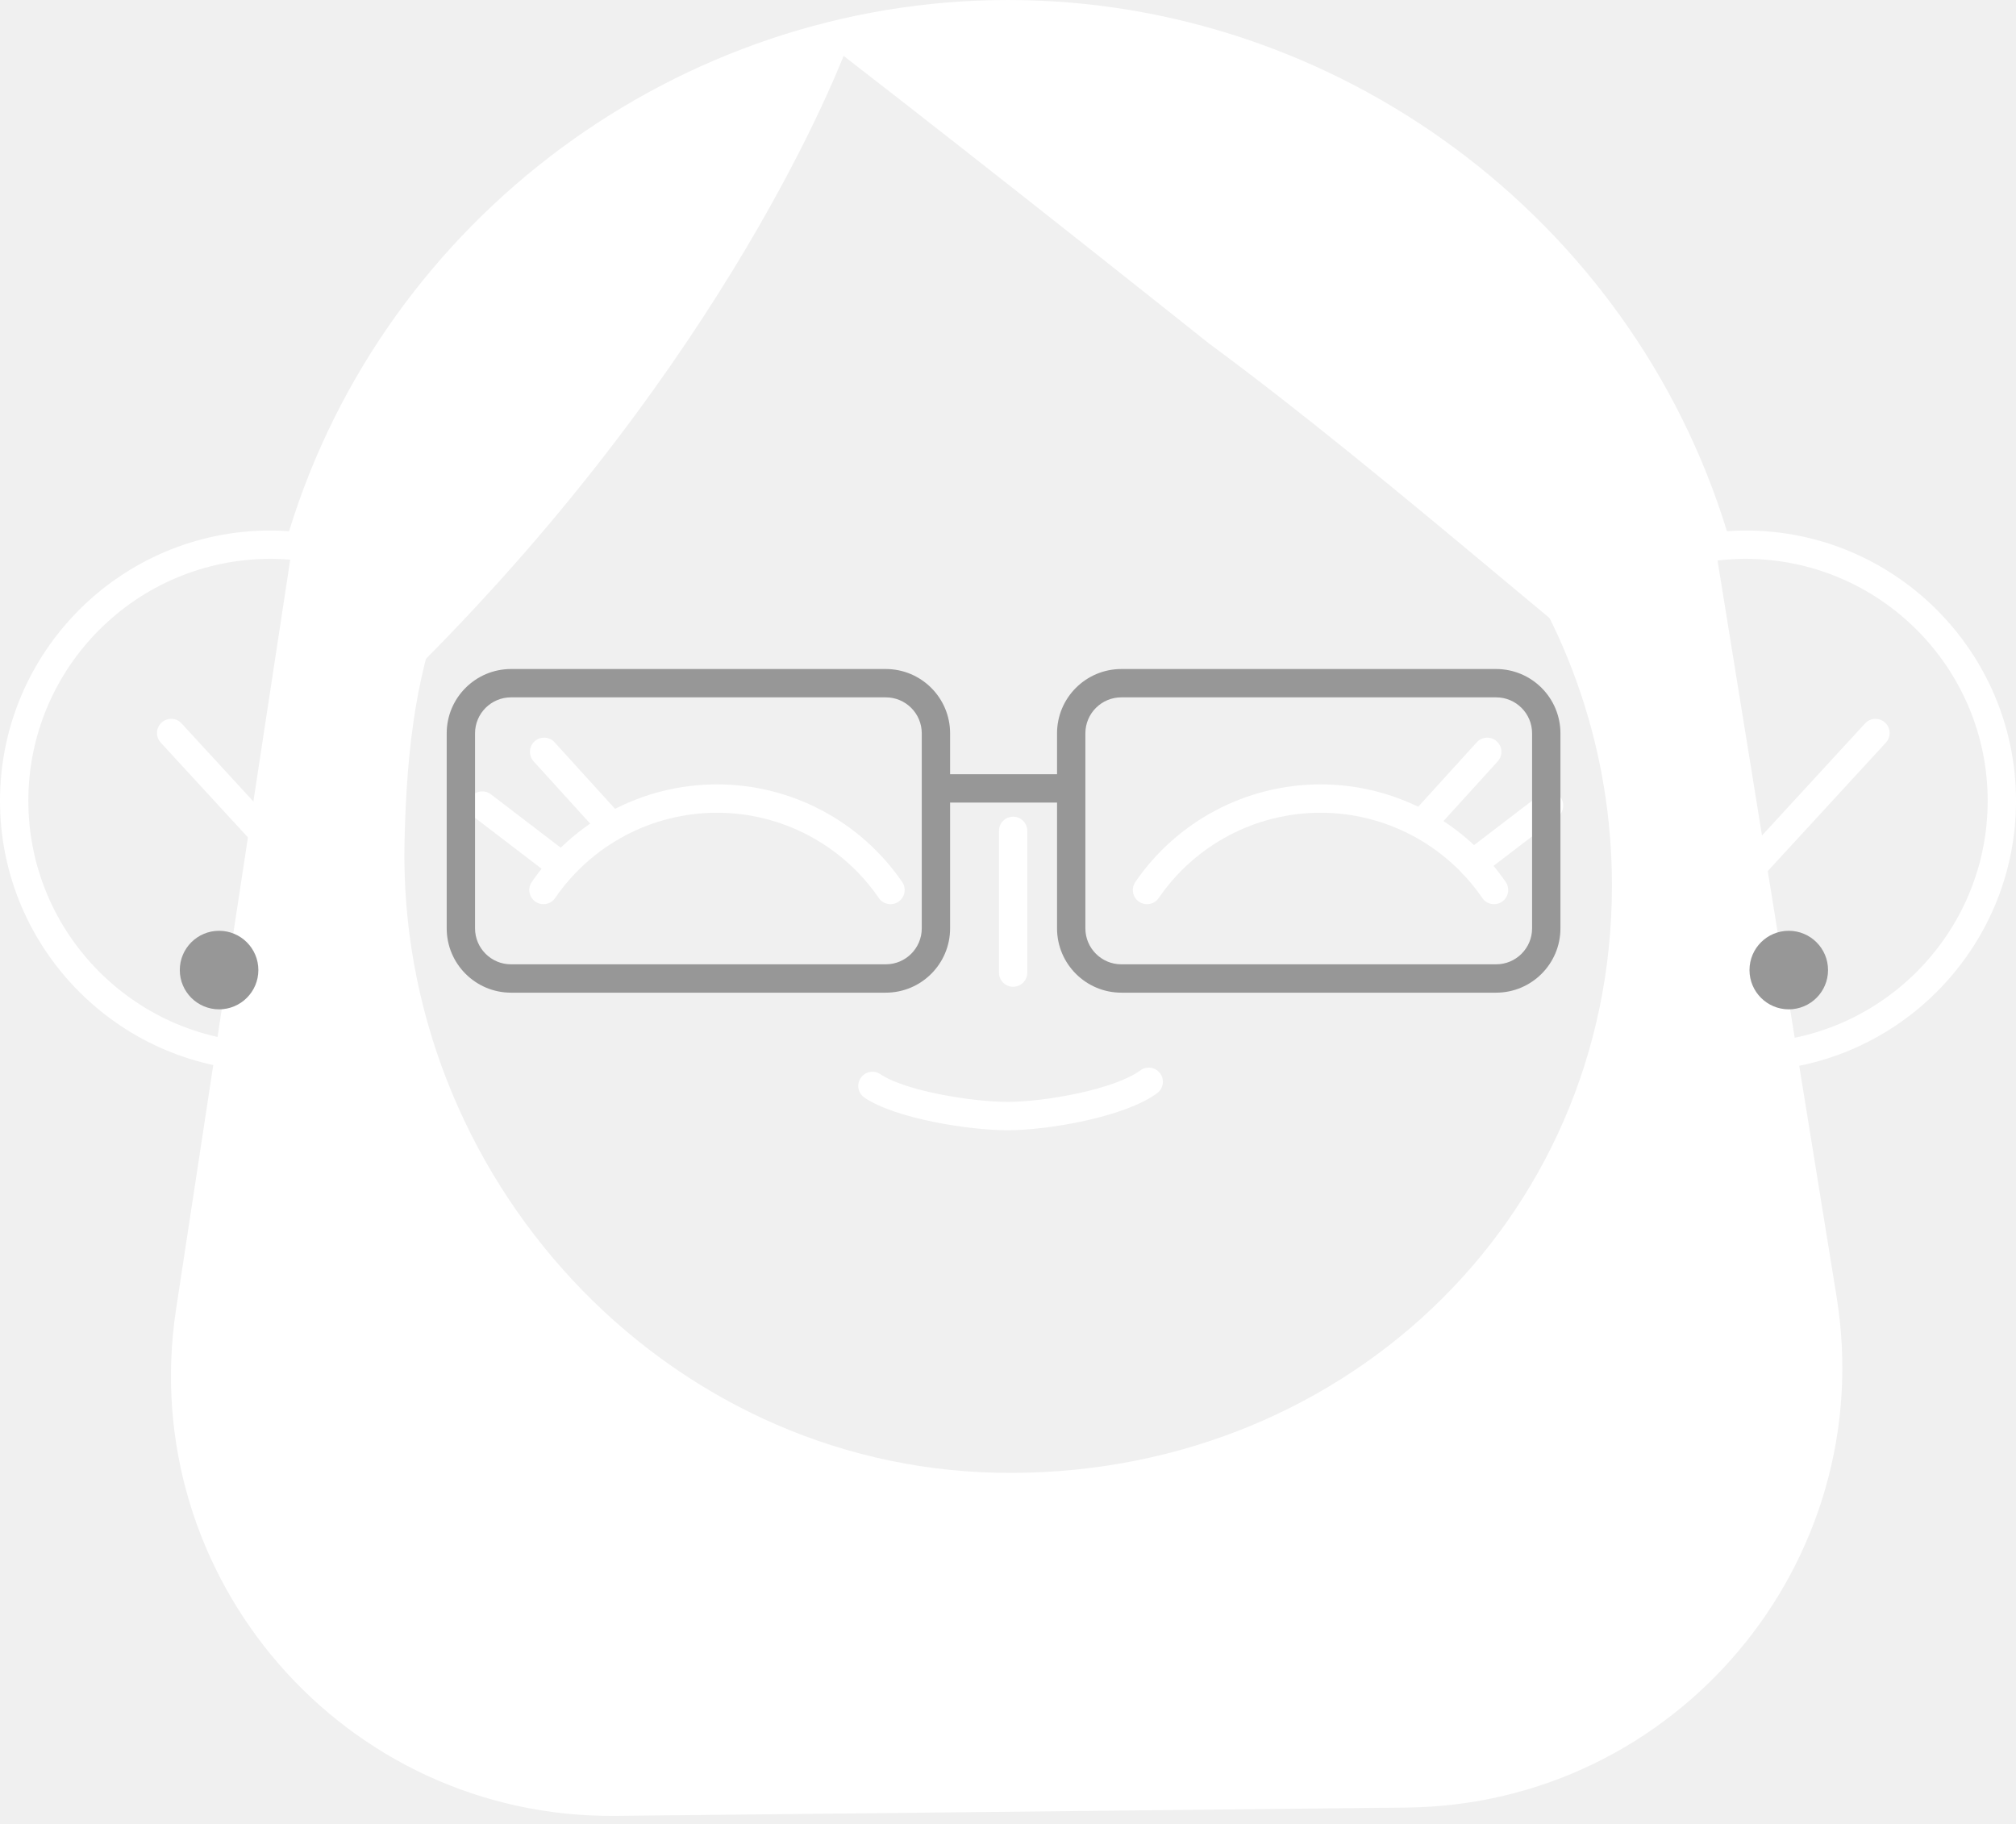
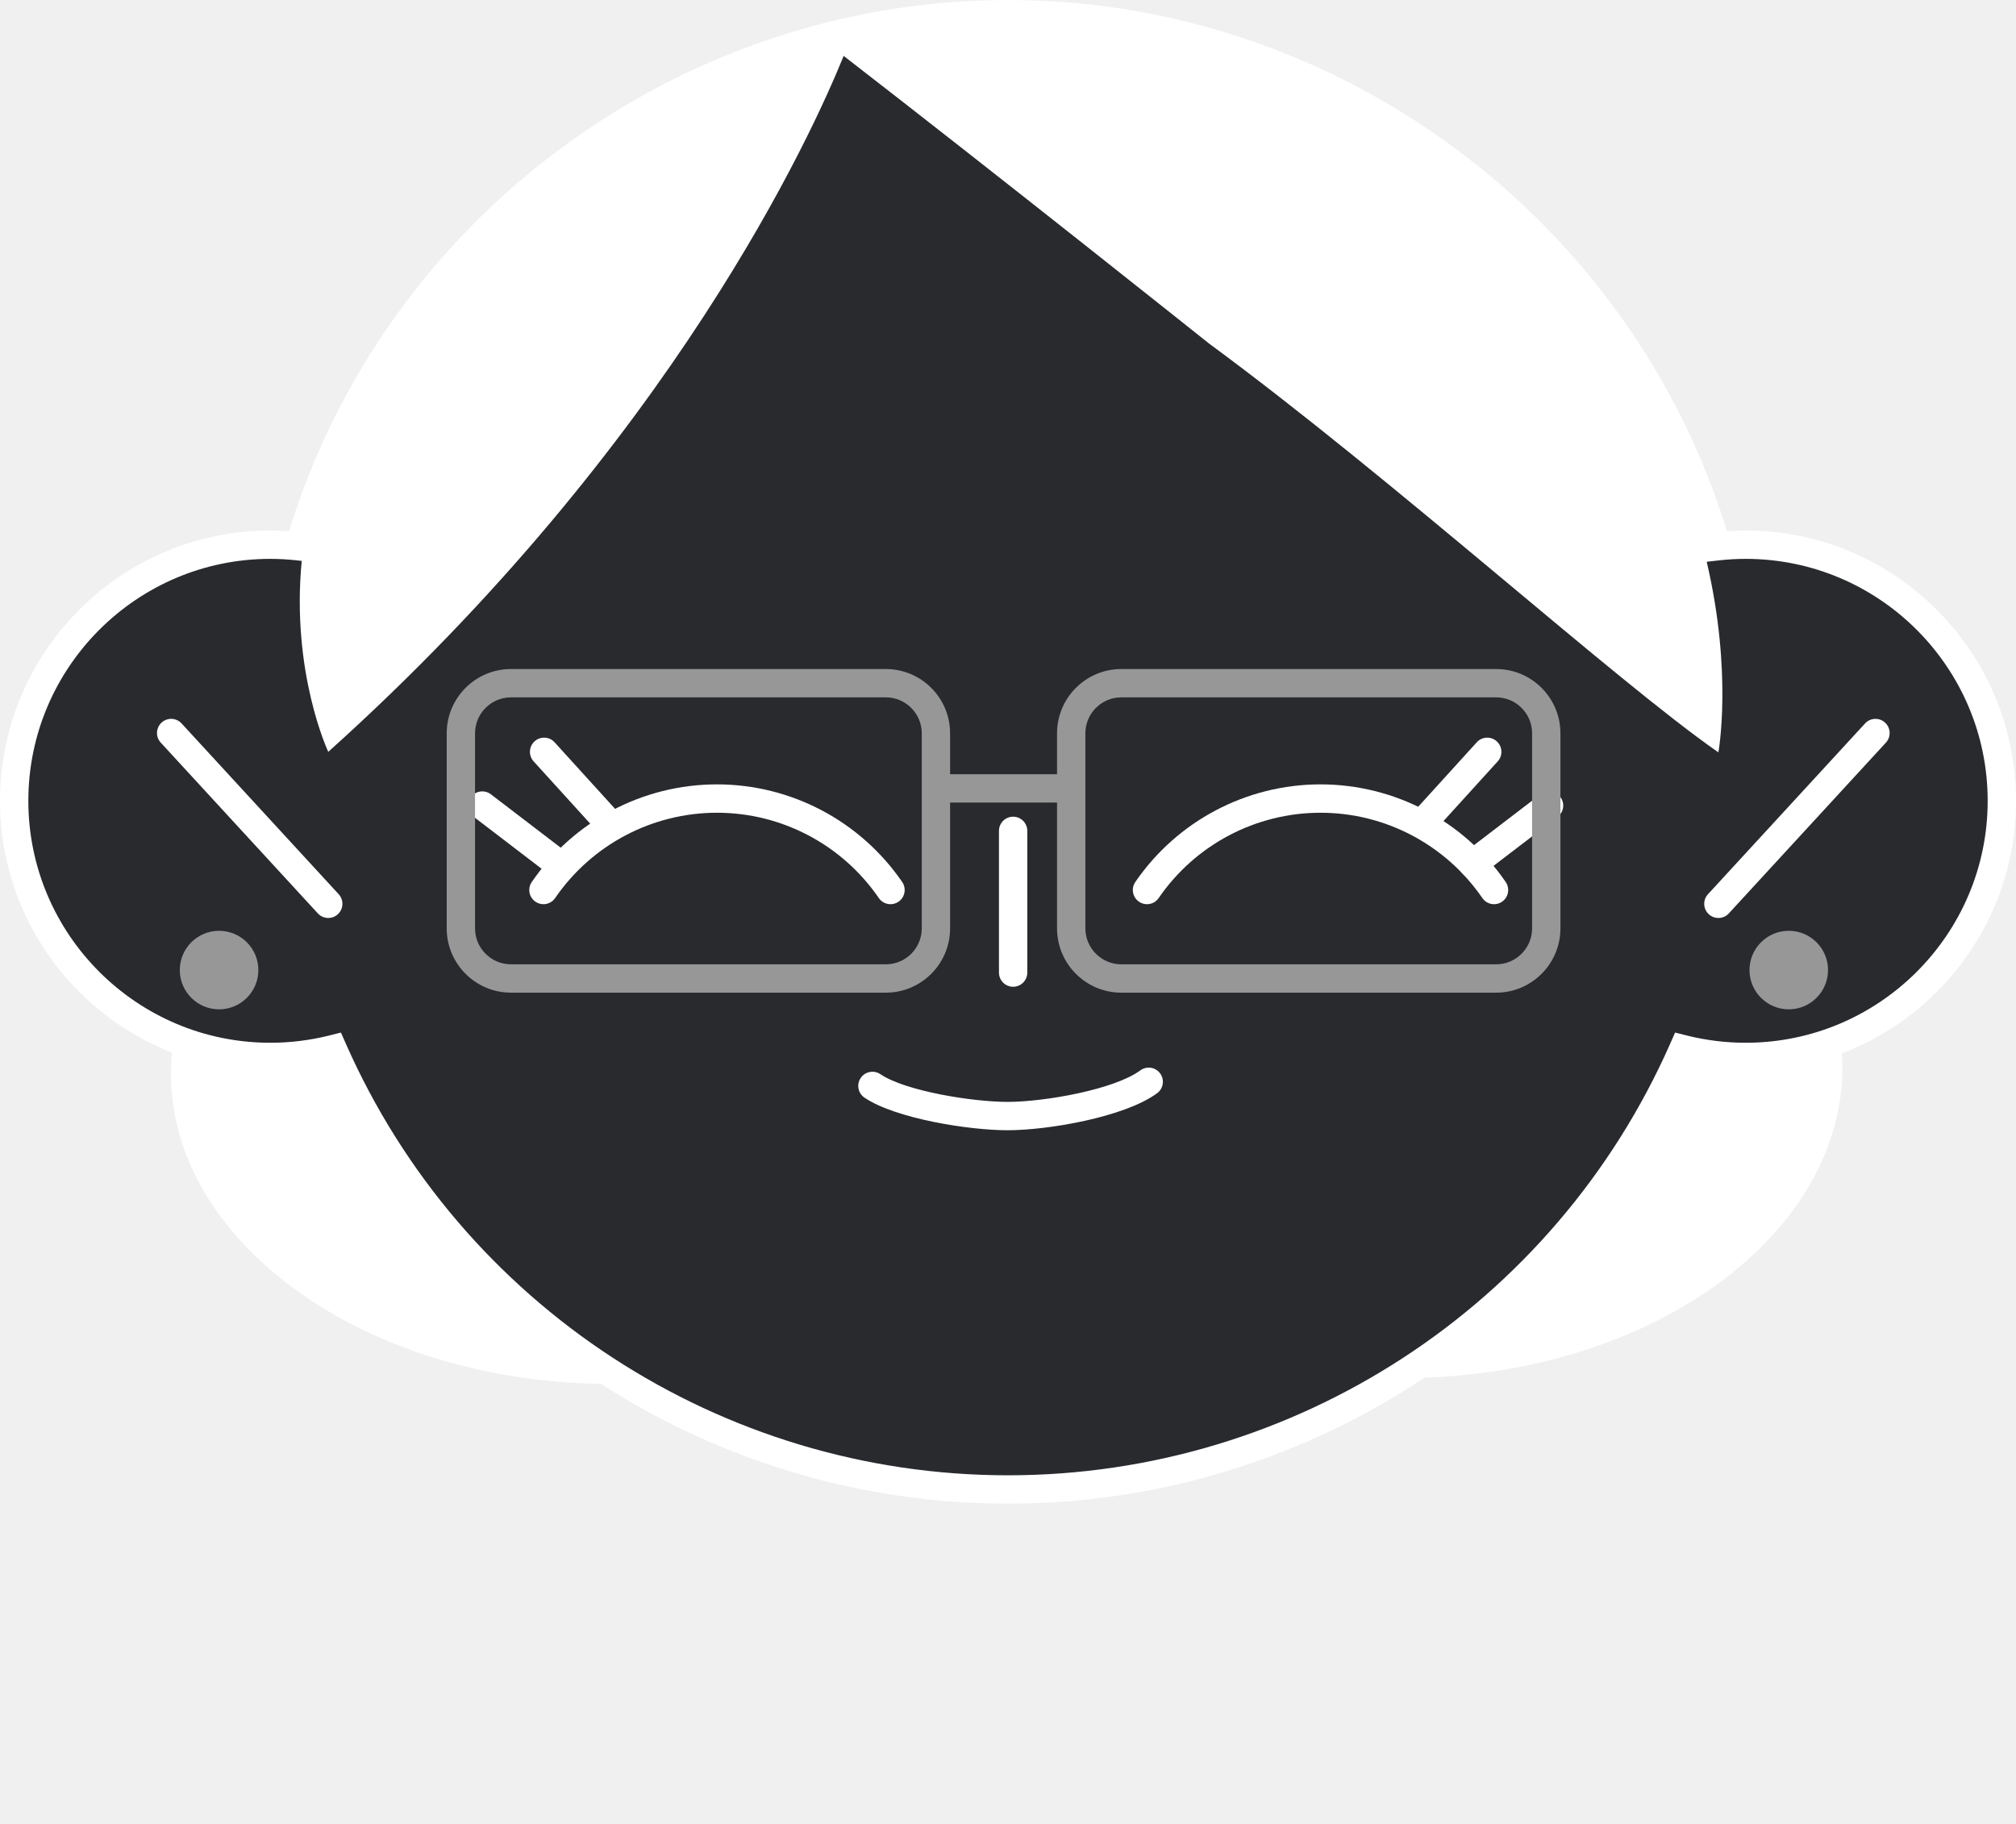
<svg xmlns="http://www.w3.org/2000/svg" width="220" height="199" viewBox="0 0 220 199" fill="none">
  <g clip-path="url(#clip0_1700_147)">
-     <path d="M32.242 57.331L65.98 38.238C48.838 59.188 44.632 70.22 44.145 91.812C43.321 128.347 72.305 159.993 108.841 160.725C145.906 161.467 175.907 133.52 175.907 96.642C175.907 81.909 171.071 68.307 162.901 57.331H186.809L200.421 141.518C205.113 170.549 182.876 196.953 153.469 197.262L67.248 198.17C37.61 198.483 14.753 172.161 19.216 142.86L32.242 57.331Z" fill="white" />
+     <path d="M33.93 51.996L65.98 38.238C48.838 53.013 44.632 60.794 44.145 76.022C43.321 101.789 72.305 124.109 108.841 124.625C145.906 125.148 175.907 105.438 175.907 79.429C175.907 69.038 171.071 59.445 162.901 51.704L186.215 51.974L200.421 111.079C205.113 131.553 182.876 150.176 153.469 150.393L67.248 151.034C37.61 151.255 14.753 132.691 19.216 112.025L33.93 51.996Z" fill="white" />
+     <path d="M29.497 59.442C30.569 59.442 31.625 59.51 32.667 59.626C42.379 26.078 73.323 1.546 110 1.546C146.679 1.546 177.624 26.077 187.336 59.626C188.374 59.508 189.431 59.442 190.502 59.442C205.94 59.442 218.455 71.955 218.455 87.395C218.455 102.833 205.94 115.345 190.502 115.345C188.149 115.345 185.868 115.051 183.687 114.504C171.208 142.8 142.914 162.551 110.002 162.551C77.093 162.551 48.798 142.8 36.317 114.504C34.134 115.051 31.851 115.345 29.499 115.345C14.063 115.345 1.548 102.833 1.548 87.395C1.547 71.955 14.061 59.442 29.497 59.442Z" fill="#282A2E" />
    <path d="M187.522 100.181C187.148 100.181 186.773 100.046 186.476 99.773C185.848 99.195 185.807 98.216 186.385 97.589L203.527 78.952C204.103 78.322 205.083 78.281 205.711 78.859C206.34 79.439 206.381 80.416 205.802 81.045L188.66 99.682C188.355 100.013 187.939 100.181 187.522 100.181Z" fill="white" />
    <path d="M35.822 100.181C35.404 100.181 34.989 100.013 34.684 99.68L17.541 81.043C16.963 80.416 17.004 79.438 17.632 78.858C18.259 78.28 19.239 78.319 19.816 78.95L36.959 97.587C37.537 98.215 37.496 99.193 36.867 99.772C36.57 100.046 36.195 100.181 35.822 100.181Z" fill="white" />
    <path d="M125.169 98.676C124.868 98.676 124.563 98.588 124.295 98.404C123.591 97.921 123.411 96.958 123.894 96.254C128.471 89.584 136.027 85.6 144.104 85.6C152.18 85.6 159.736 89.584 164.314 96.254C164.797 96.958 164.618 97.921 163.914 98.404C163.209 98.889 162.247 98.708 161.764 98.004C157.763 92.174 151.161 88.695 144.104 88.695C137.046 88.695 130.445 92.175 126.444 98.004C126.146 98.441 125.661 98.676 125.169 98.676Z" fill="white" />
    <path d="M59.305 98.676C59.004 98.676 58.699 98.588 58.431 98.404C57.727 97.921 57.548 96.958 58.031 96.254C62.609 89.584 70.164 85.6 78.242 85.6C86.317 85.6 93.874 89.584 98.453 96.253C98.936 96.958 98.757 97.921 98.053 98.404C97.349 98.889 96.387 98.708 95.903 98.005C91.901 92.174 85.299 88.695 78.242 88.695C71.184 88.695 64.582 92.175 60.581 98.004C60.283 98.441 59.798 98.676 59.305 98.676Z" fill="white" />
    <path d="M110.56 107.687C109.706 107.687 109.014 106.994 109.014 106.141V90.674C109.014 89.821 109.706 89.128 110.56 89.128C111.414 89.128 112.106 89.821 112.106 90.674V106.141C112.105 106.994 111.413 107.687 110.56 107.687Z" fill="white" />
    <path d="M155.694 90.864C155.323 90.864 154.95 90.732 154.654 90.462C154.023 89.886 153.976 88.911 154.55 88.277L161.154 81.009C161.728 80.376 162.707 80.329 163.338 80.905C163.969 81.479 164.017 82.456 163.442 83.089L156.839 90.357C156.534 90.692 156.115 90.864 155.694 90.864Z" fill="white" />
    <path d="M160.724 95.823C160.258 95.823 159.799 95.615 159.495 95.217C158.976 94.539 159.105 93.568 159.784 93.049L168.103 86.686C168.78 86.164 169.752 86.295 170.271 86.975C170.79 87.653 170.661 88.623 169.982 89.142L161.663 95.505C161.382 95.721 161.052 95.823 160.724 95.823Z" fill="white" />
    <path d="M65.981 90.864C65.56 90.864 65.141 90.694 64.836 90.357L58.233 83.088C57.658 82.455 57.706 81.478 58.337 80.904C58.97 80.329 59.948 80.377 60.521 81.008L67.125 88.276C67.699 88.908 67.652 89.885 67.02 90.461C66.725 90.731 66.352 90.864 65.981 90.864Z" fill="white" />
    <path d="M60.952 95.824C60.624 95.824 60.294 95.721 60.014 95.504L51.695 89.141C51.017 88.622 50.887 87.651 51.406 86.974C51.924 86.295 52.894 86.165 53.573 86.685L61.892 93.048C62.571 93.567 62.699 94.536 62.181 95.215C61.876 95.614 61.416 95.824 60.952 95.824Z" fill="white" />
    <path d="M109.962 123.345C105.729 123.345 97.731 122.077 94.341 119.789C93.633 119.311 93.447 118.35 93.925 117.642C94.403 116.933 95.366 116.751 96.072 117.226C98.807 119.073 106.125 120.251 109.962 120.251C113.961 120.251 121.588 118.912 124.44 116.813C125.128 116.307 126.094 116.453 126.601 117.141C127.107 117.829 126.961 118.797 126.273 119.303C122.738 121.906 114.385 123.345 109.962 123.345Z" fill="white" />
    <path d="M190.502 57.896C189.831 57.896 189.147 57.921 188.455 57.971C177.967 23.774 145.89 0 109.999 0C74.11 0 42.034 23.774 31.547 57.971C30.854 57.921 30.167 57.896 29.497 57.896C13.232 57.896 0 71.129 0 87.395C0 103.659 13.232 116.892 29.498 116.892C31.488 116.892 33.476 116.689 35.425 116.292C48.795 145.374 77.927 164.097 110 164.097C142.075 164.097 171.207 145.374 184.577 116.292C186.525 116.689 188.512 116.892 190.503 116.892C206.769 116.892 220.003 103.659 220.003 87.395C220 71.129 206.768 57.896 190.502 57.896ZM190.502 113.798C188.331 113.798 186.164 113.531 184.062 113.003L182.799 112.684L182.272 113.878C169.645 142.505 141.278 161.002 110 161.002C78.725 161.002 50.357 142.506 37.731 113.878L37.204 112.684L35.939 113.003C33.836 113.531 31.669 113.798 29.498 113.798C14.938 113.798 3.093 101.954 3.093 87.395C3.093 72.834 14.938 60.99 29.498 60.99C30.467 60.99 31.475 61.048 32.494 61.163L32.925 61.212C31.755 73.436 35.823 82.048 35.823 82.048C73.45 48.24 88.69 14.451 92.065 6.101C109.064 19.246 131.93 37.483 131.93 37.483C152.132 52.354 176.401 74.379 187.522 82.106C187.522 82.106 189.104 73.504 186.248 61.305L187.511 61.163C188.525 61.046 189.532 60.99 190.502 60.99C205.063 60.99 216.909 72.835 216.909 87.395C216.909 101.953 205.063 113.798 190.502 113.798Z" fill="white" />
    <path d="M199.488 105.864C199.488 108.23 197.57 110.15 195.202 110.15C192.836 110.15 190.917 108.232 190.917 105.864C190.917 103.498 192.836 101.579 195.202 101.579C197.57 101.579 199.488 103.498 199.488 105.864Z" fill="#979797" />
    <path d="M28.194 105.864C28.194 108.23 26.275 110.15 23.907 110.15C21.541 110.15 19.621 108.232 19.621 105.864C19.621 103.498 21.54 101.579 23.907 101.579C26.275 101.579 28.194 103.498 28.194 105.864Z" fill="#979797" />
    <path d="M96.667 108.331H55.762C51.895 108.331 48.748 105.184 48.748 101.317V80.026C48.748 76.158 51.895 73.012 55.762 73.012H96.667C100.535 73.012 103.681 76.158 103.681 80.026V101.316C103.681 105.184 100.535 108.331 96.667 108.331ZM55.762 76.104C53.599 76.104 51.84 77.863 51.84 80.026V101.316C51.84 103.478 53.599 105.237 55.762 105.237H96.667C98.83 105.237 100.589 103.478 100.589 101.316V80.026C100.589 77.863 98.83 76.104 96.667 76.104H55.762Z" fill="#979797" />
    <path d="M163.271 108.331H122.366C118.498 108.331 115.352 105.184 115.352 101.317V80.026C115.352 76.158 118.498 73.012 122.366 73.012H163.271C167.138 73.012 170.285 76.158 170.285 80.026V101.316C170.286 105.184 167.138 108.331 163.271 108.331ZM122.366 76.104C120.203 76.104 118.444 77.863 118.444 80.026V101.316C118.444 103.478 120.203 105.237 122.366 105.237H163.271C165.434 105.237 167.192 103.478 167.192 101.316V80.026C167.192 77.863 165.434 76.104 163.271 76.104H122.366Z" fill="#979797" />
    <path d="M116.898 84.493H103.102V87.586H116.898V84.493Z" fill="#979797" />
  </g>
  <defs>
    <clipPath id="clip0_1700_147">
      <rect width="220" height="198.173" fill="white" />
    </clipPath>
  </defs>
</svg>
